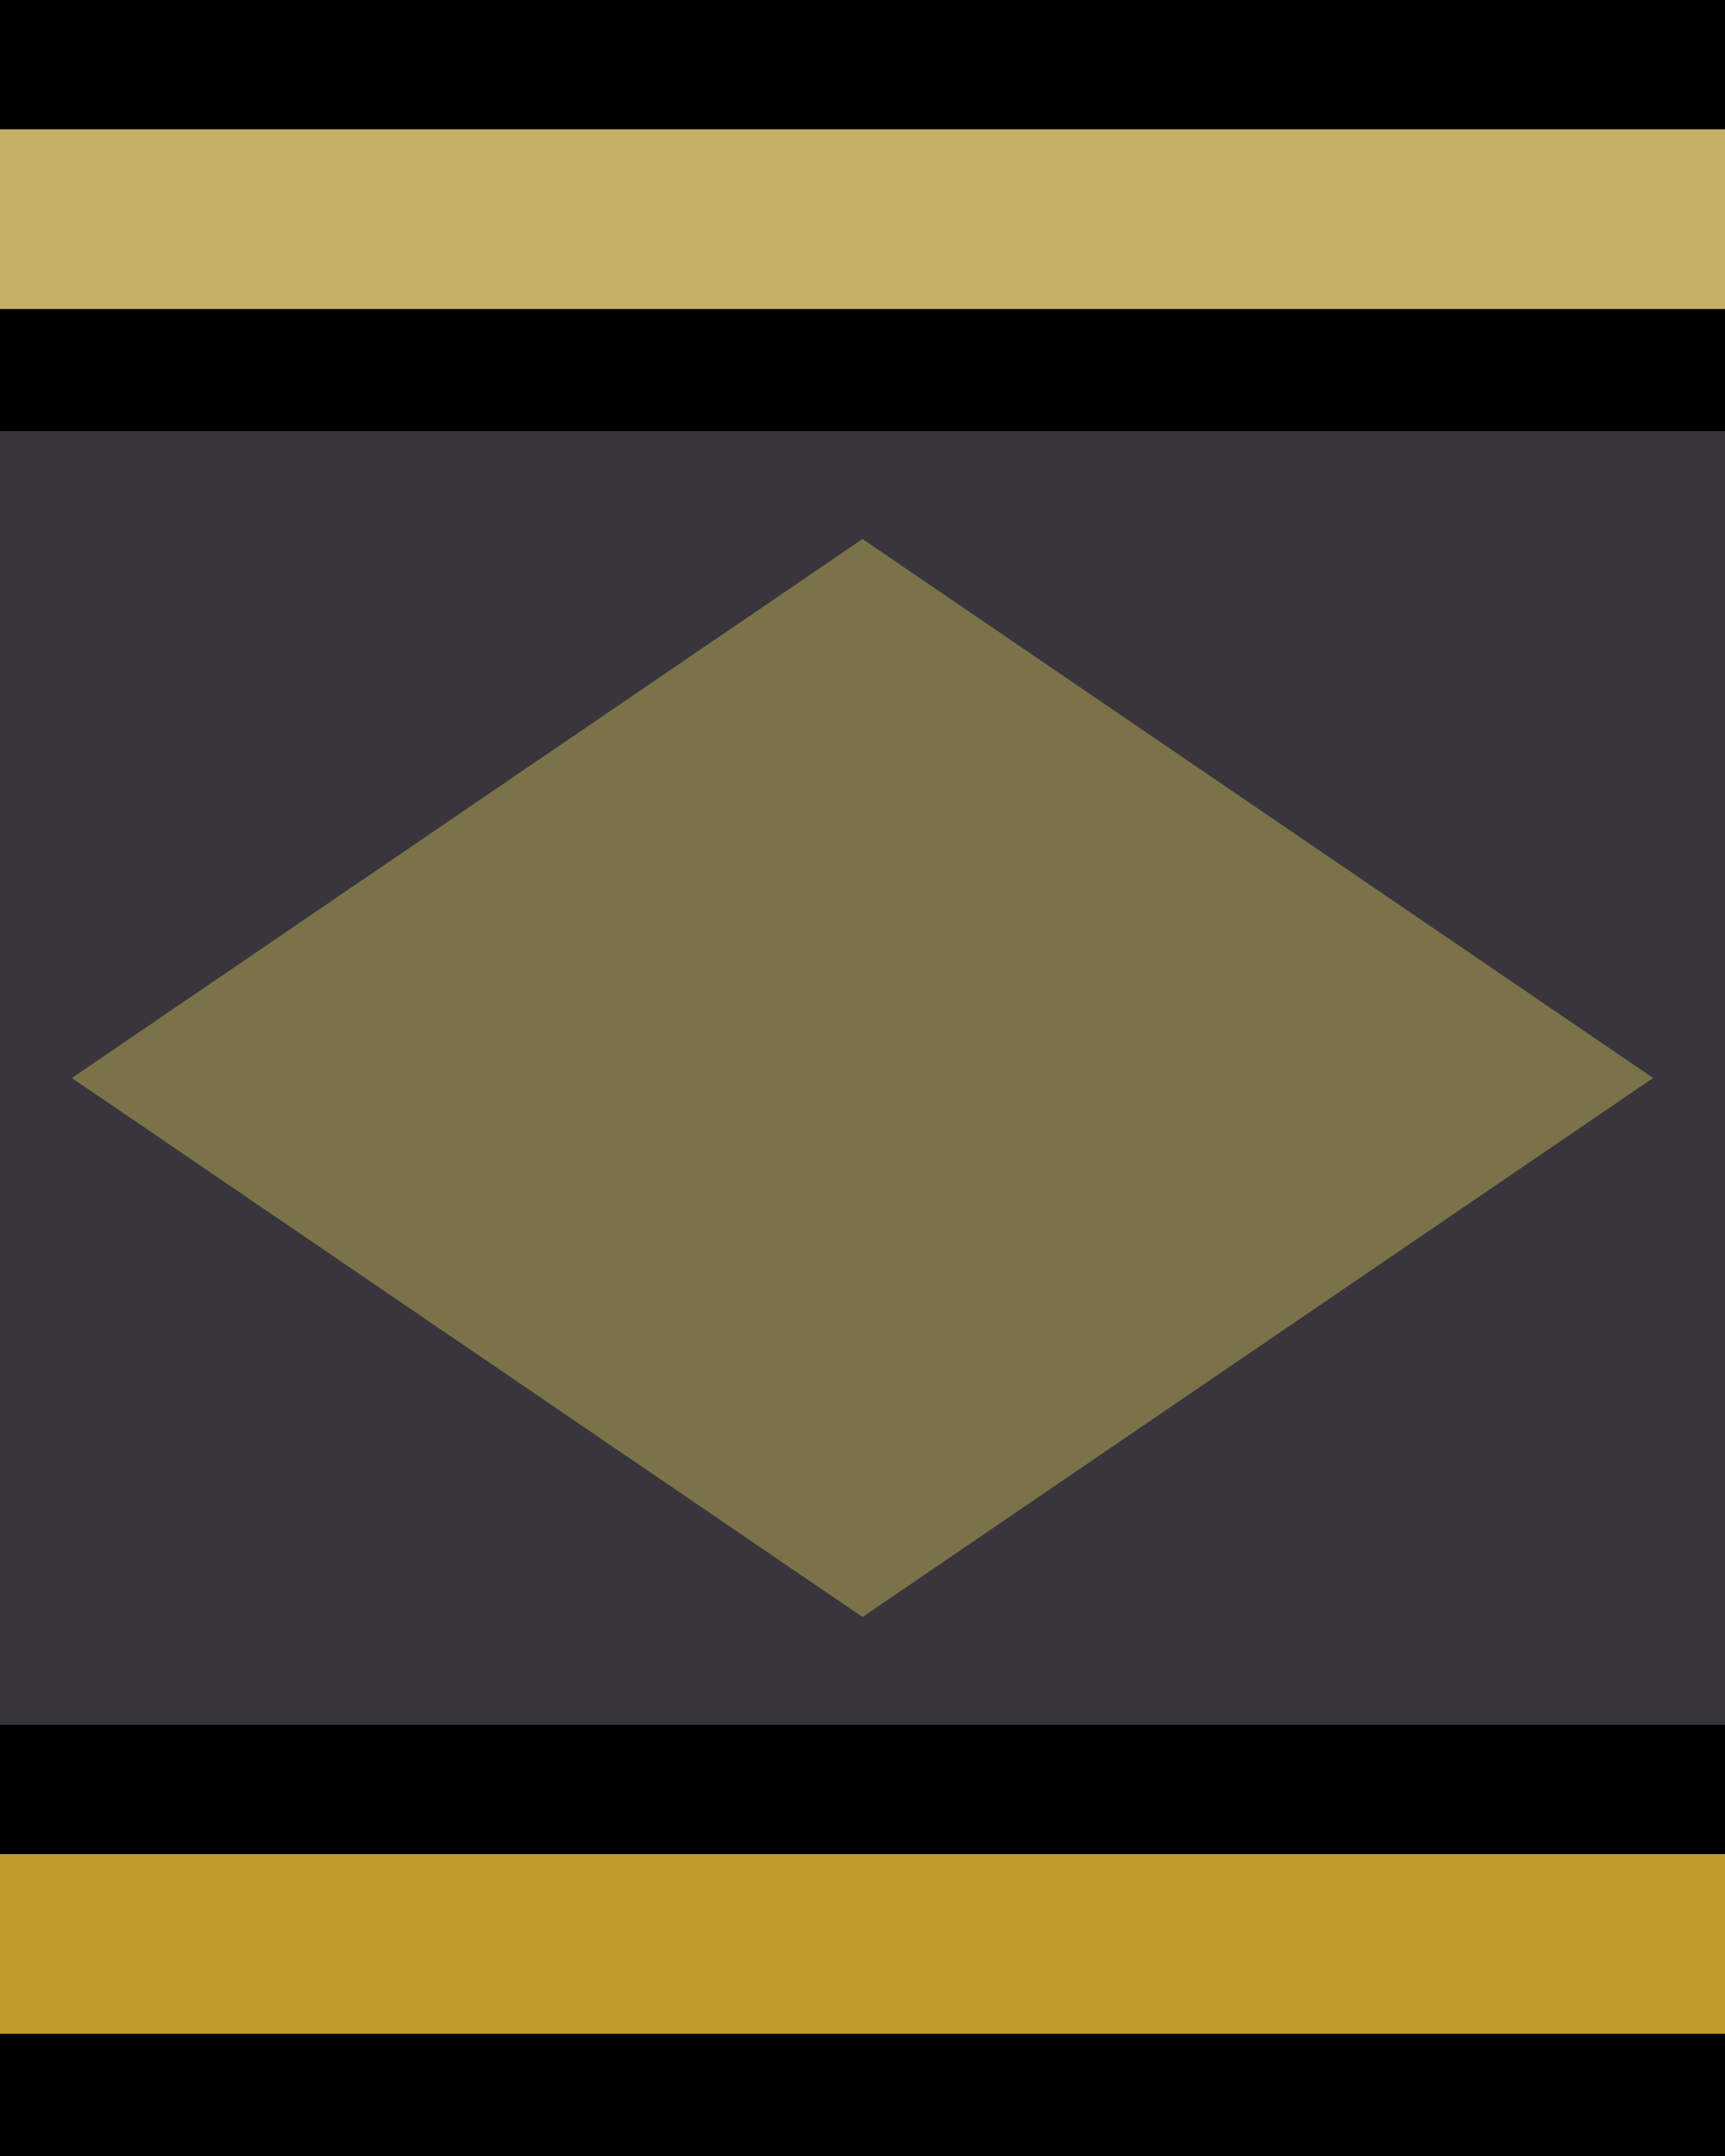
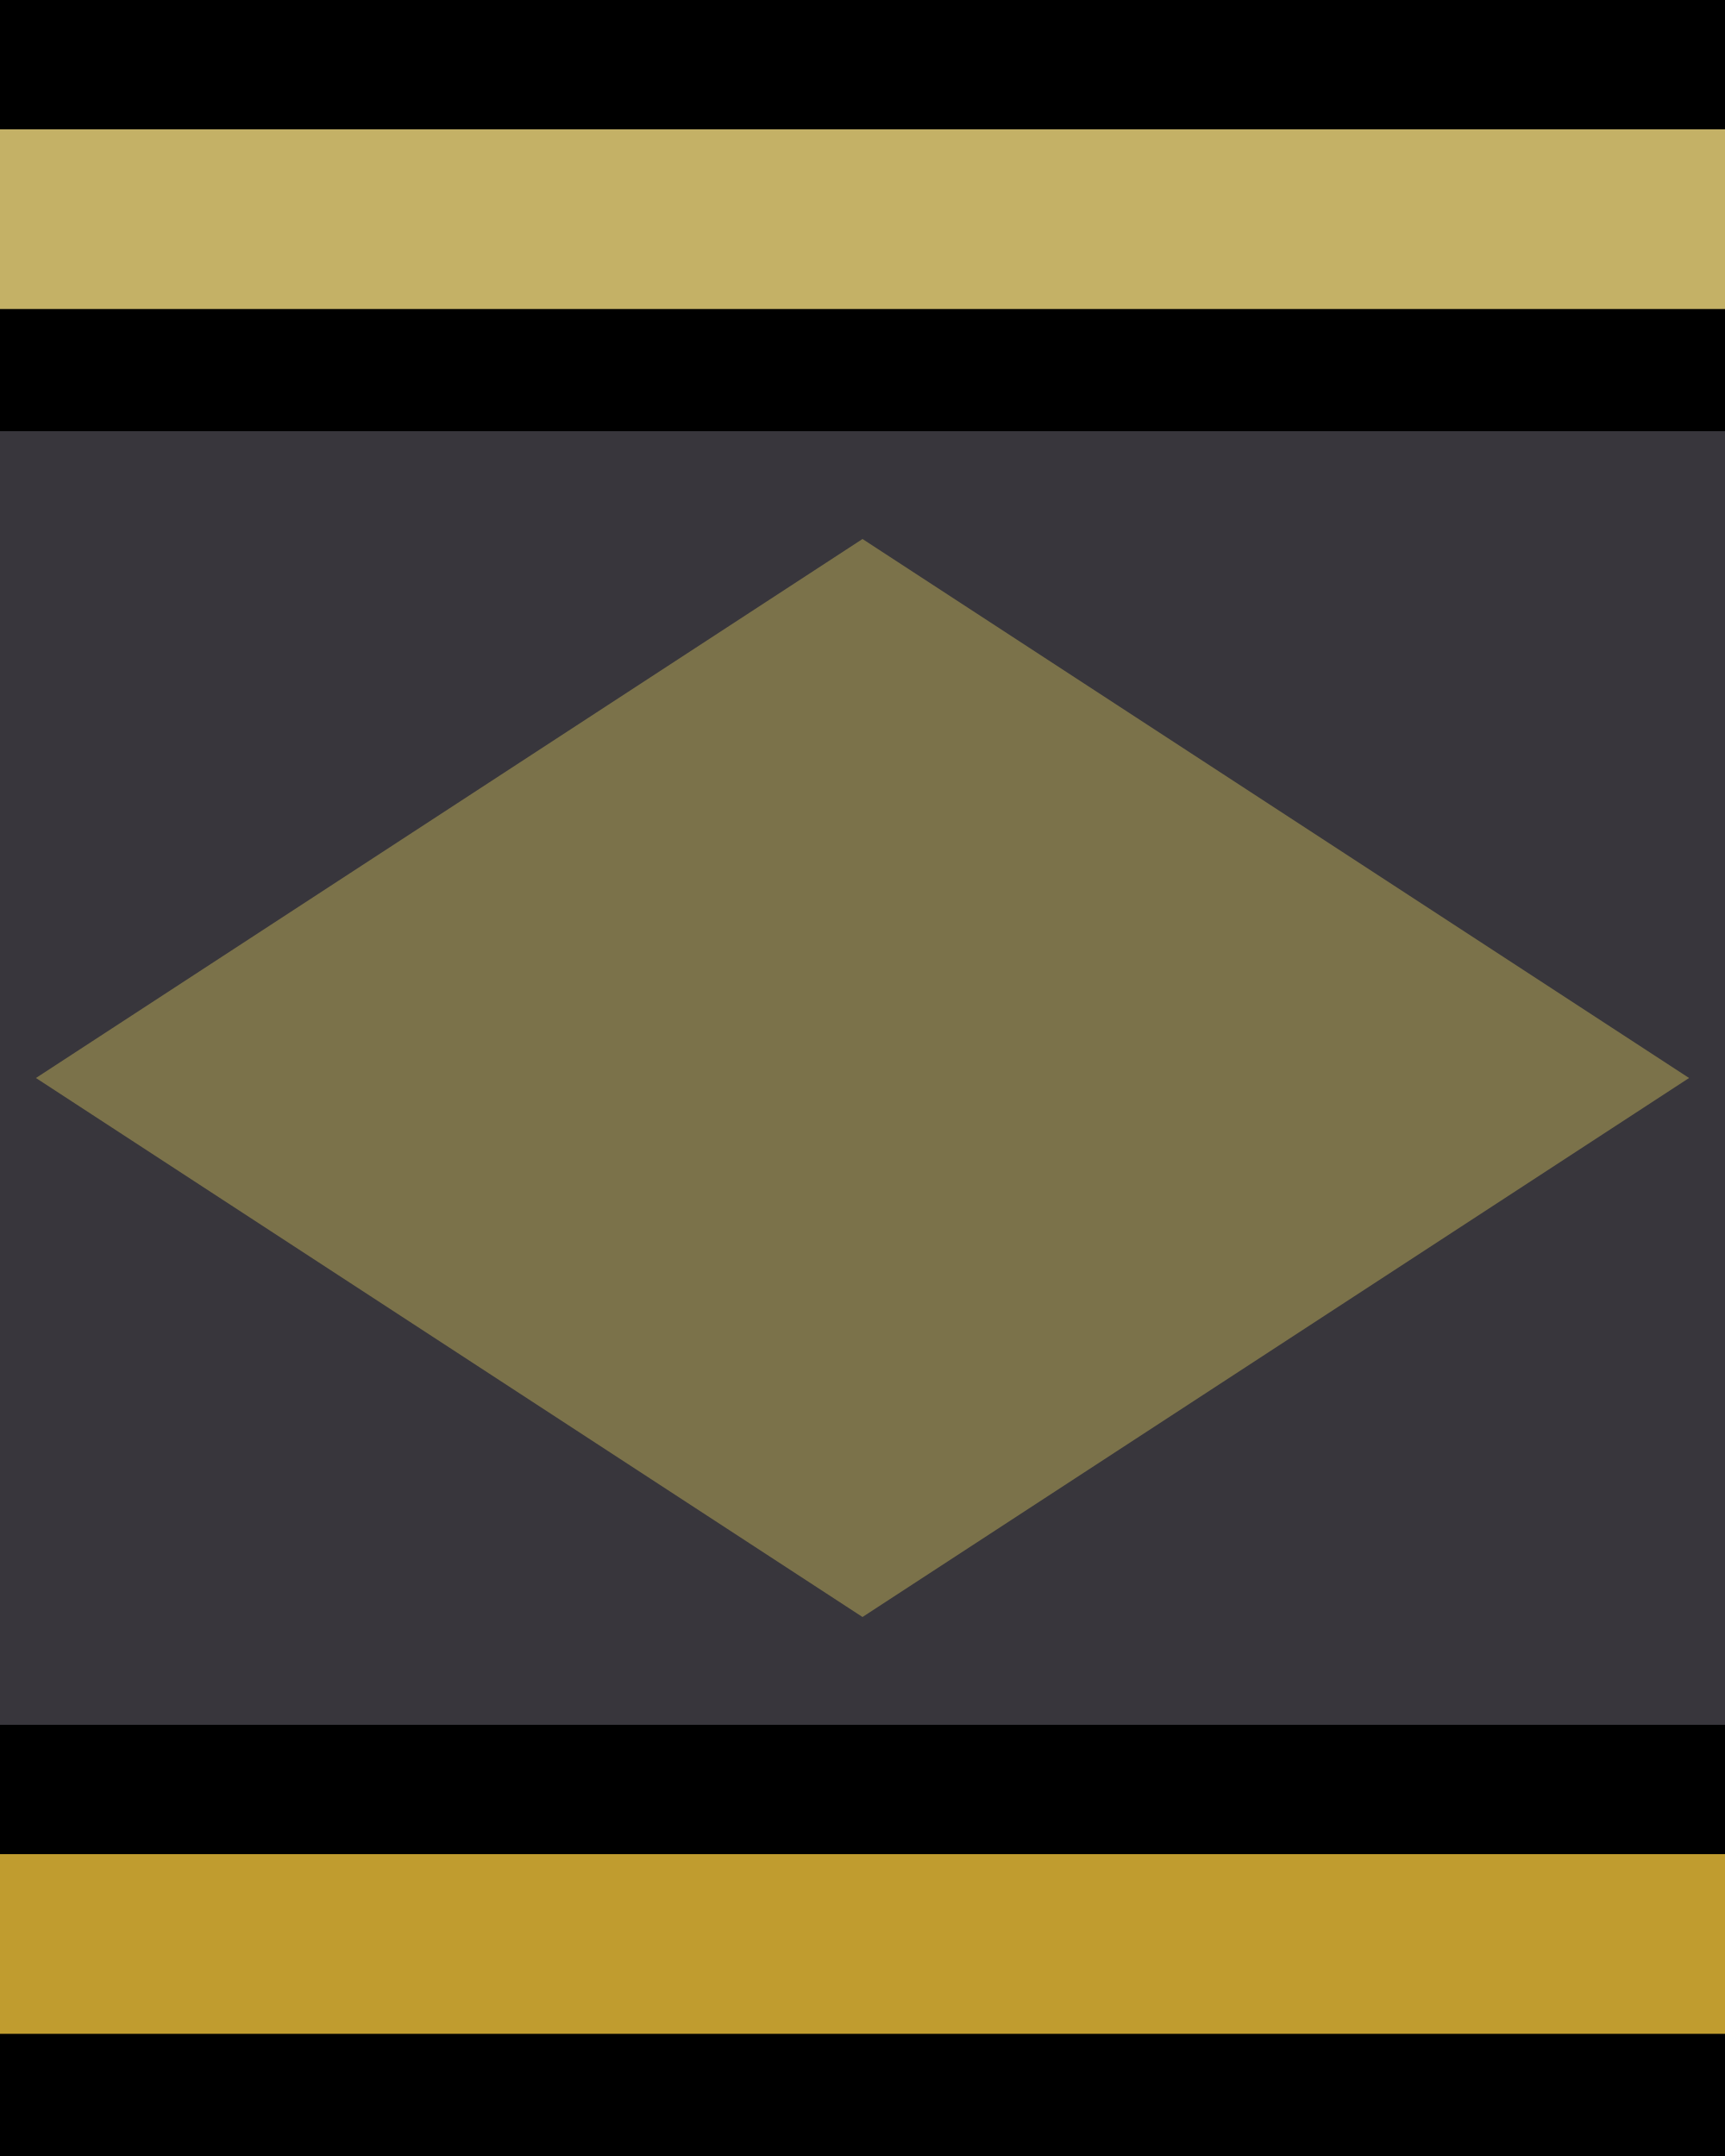
<svg xmlns="http://www.w3.org/2000/svg" version="1.1" id="Layer_1" x="0px" y="0px" viewBox="0 0 24 30" style="enable-background:new 0 0 24 30;" xml:space="preserve">
  <style type="text/css">
	.st0{fill:#38363C;}
	.st1{fill:#C4B166;}
	.st2{fill:#C09C2F;}
- 	.st3{opacity:0.75;fill:#92864F;}
+ 	.st3{opacity:0.75;fill:#92864F;enable-background:new    ;}
</style>
-   <rect width="24" height="30" />
-   <rect y="6" class="st0" width="24" height="18" />
-   <rect y="1.8" class="st1" width="24" height="2.5" />
-   <rect y="25.8" class="st2" width="24" height="2.5" />
-   <polygon class="st3" points="12,7.5 23,15 12,22.5 1,15 " />
+   <rect x="-0.5" width="25" height="30" />
+   <rect x="-0.5" y="6" class="st0" width="25" height="18" />
+   <rect x="-0.5" y="1.8" class="st1" width="25" height="2.5" />
+   <rect x="-0.5" y="25.8" class="st2" width="25" height="2.5" />
+   <polygon class="st3" points="12,7.5 23.5,15 12,22.5 0.5,15 " />
</svg>
